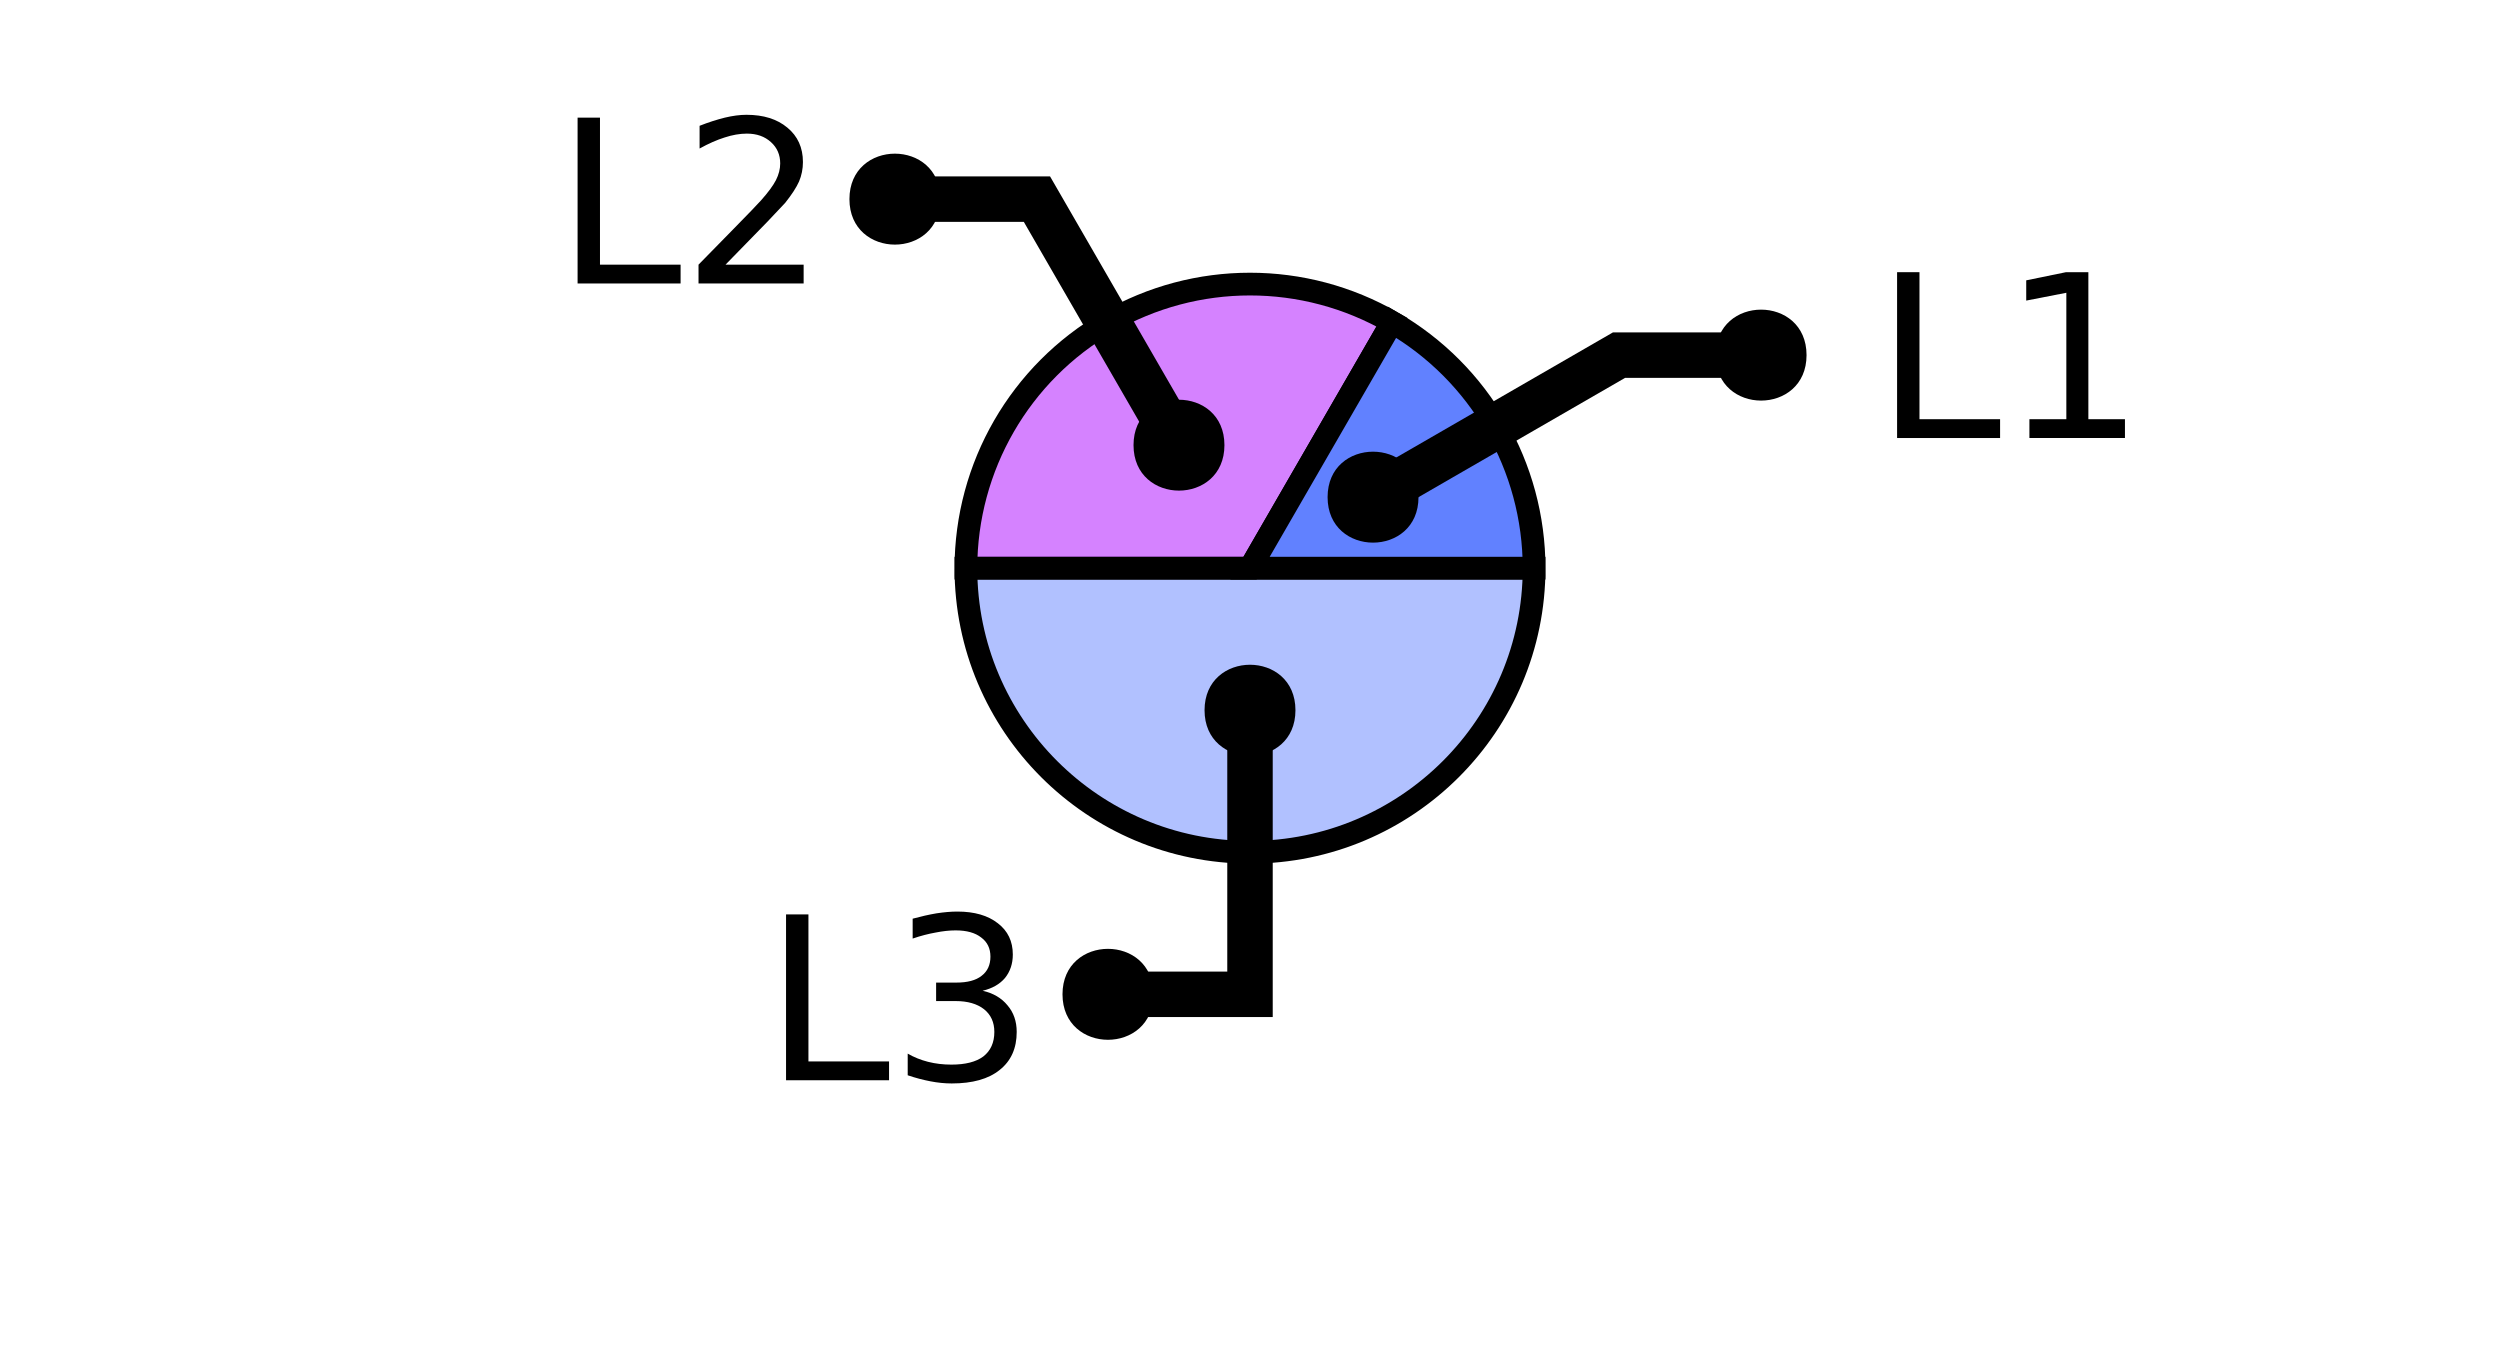
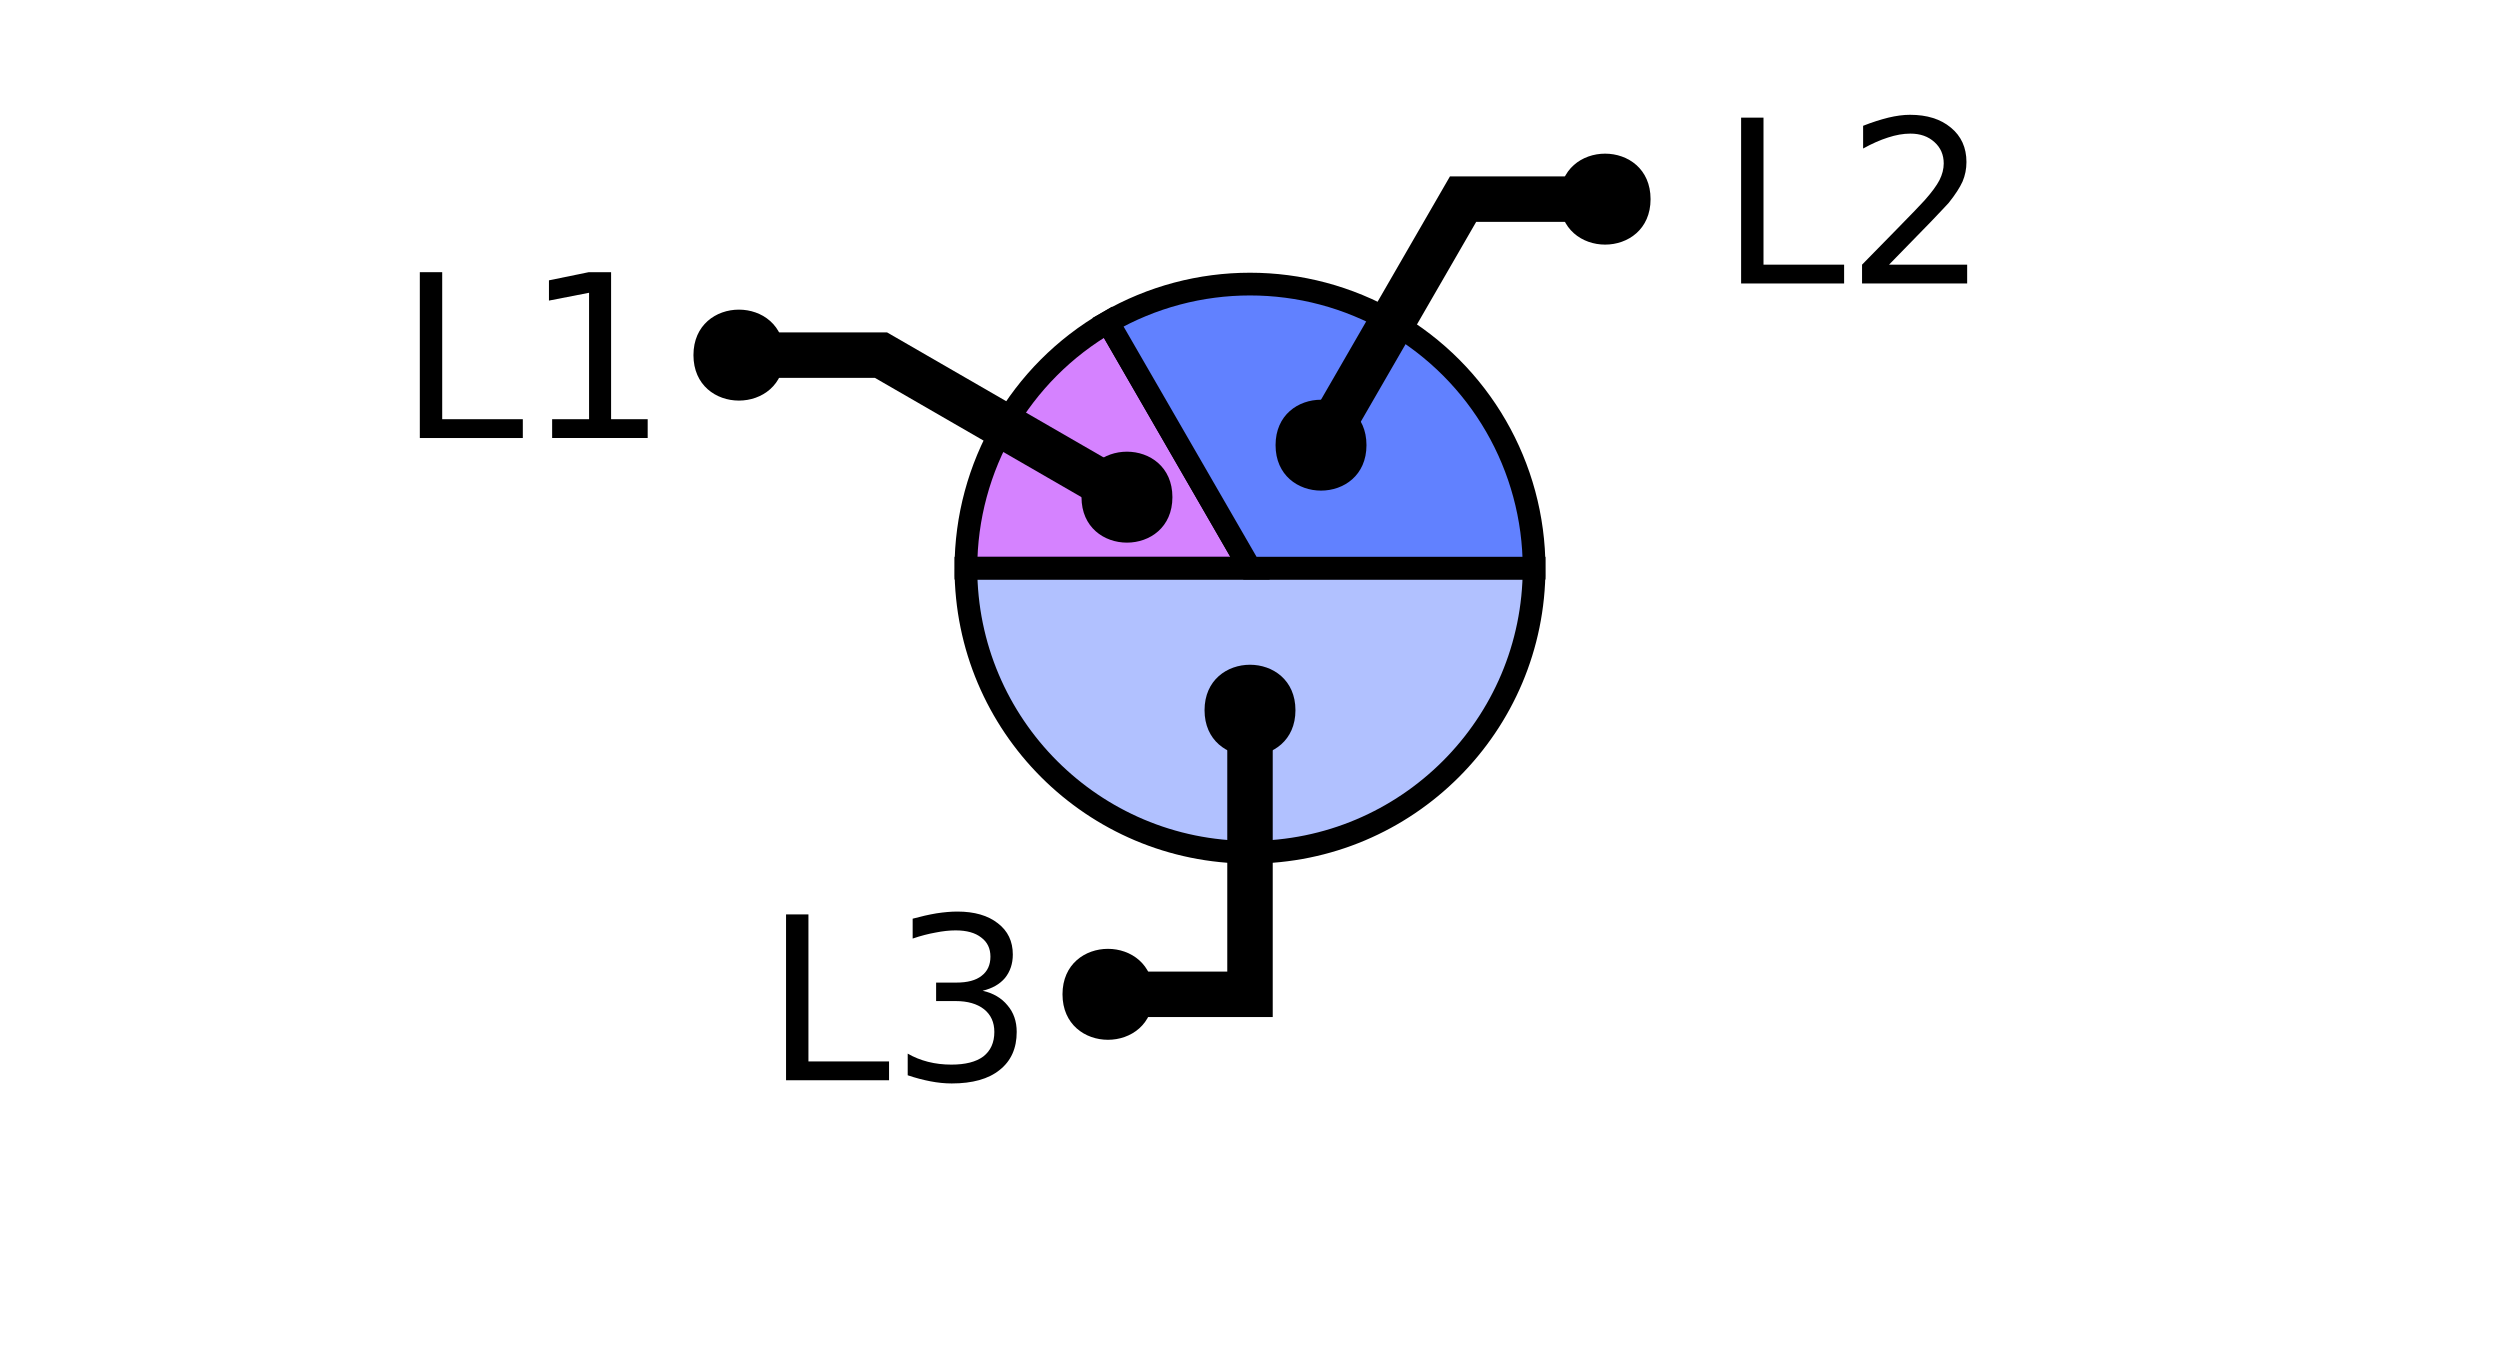
<svg xmlns="http://www.w3.org/2000/svg" xmlns:xlink="http://www.w3.org/1999/xlink" width="110pt" height="60pt" viewBox="0 0 110 60" version="1.1">
  <defs>
    <g>
      <symbol overflow="visible" id="glyph0-0">
        <path style="stroke:none;" d="M 0.5 1.766 L 0.5 -7.047 L 5.5 -7.047 L 5.5 1.766 Z M 1.062 1.219 L 4.938 1.219 L 4.938 -6.484 L 1.062 -6.484 Z M 1.062 1.219 " />
      </symbol>
      <symbol overflow="visible" id="glyph0-1">
        <path style="stroke:none;" d="M 0.984 -7.297 L 1.969 -7.297 L 1.969 -0.828 L 5.516 -0.828 L 5.516 0 L 0.984 0 Z M 0.984 -7.297 " />
      </symbol>
      <symbol overflow="visible" id="glyph0-2">
        <path style="stroke:none;" d="M 4.062 -3.938 C 4.531 -3.832 4.895 -3.617 5.156 -3.297 C 5.426 -2.984 5.562 -2.594 5.562 -2.125 C 5.562 -1.406 5.312 -0.848 4.812 -0.453 C 4.32 -0.055 3.617 0.141 2.703 0.141 C 2.398 0.141 2.086 0.109 1.766 0.047 C 1.441 -0.016 1.109 -0.102 0.766 -0.219 L 0.766 -1.172 C 1.035 -1.016 1.332 -0.895 1.656 -0.812 C 1.988 -0.727 2.332 -0.688 2.688 -0.688 C 3.301 -0.688 3.77 -0.805 4.094 -1.047 C 4.414 -1.297 4.578 -1.656 4.578 -2.125 C 4.578 -2.551 4.426 -2.883 4.125 -3.125 C 3.82 -3.363 3.406 -3.484 2.875 -3.484 L 2.016 -3.484 L 2.016 -4.297 L 2.906 -4.297 C 3.395 -4.297 3.766 -4.395 4.016 -4.594 C 4.273 -4.789 4.406 -5.07 4.406 -5.438 C 4.406 -5.801 4.27 -6.082 4 -6.281 C 3.738 -6.488 3.363 -6.594 2.875 -6.594 C 2.602 -6.594 2.312 -6.562 2 -6.5 C 1.688 -6.445 1.348 -6.359 0.984 -6.234 L 0.984 -7.109 C 1.359 -7.211 1.707 -7.289 2.031 -7.344 C 2.363 -7.395 2.672 -7.422 2.953 -7.422 C 3.703 -7.422 4.297 -7.25 4.734 -6.906 C 5.172 -6.57 5.391 -6.113 5.391 -5.531 C 5.391 -5.125 5.273 -4.781 5.047 -4.5 C 4.816 -4.227 4.488 -4.039 4.062 -3.938 Z M 4.062 -3.938 " />
      </symbol>
      <symbol overflow="visible" id="glyph0-3">
-         <path style="stroke:none;" d="M 1.922 -0.828 L 5.359 -0.828 L 5.359 0 L 0.734 0 L 0.734 -0.828 C 1.109 -1.211 1.617 -1.734 2.266 -2.391 C 2.91 -3.047 3.316 -3.469 3.484 -3.656 C 3.797 -4.008 4.016 -4.305 4.141 -4.547 C 4.266 -4.797 4.328 -5.039 4.328 -5.281 C 4.328 -5.664 4.191 -5.977 3.922 -6.219 C 3.648 -6.469 3.297 -6.594 2.859 -6.594 C 2.547 -6.594 2.219 -6.535 1.875 -6.422 C 1.539 -6.316 1.176 -6.156 0.781 -5.938 L 0.781 -6.938 C 1.176 -7.094 1.547 -7.211 1.891 -7.297 C 2.234 -7.379 2.551 -7.422 2.844 -7.422 C 3.594 -7.422 4.191 -7.234 4.641 -6.859 C 5.098 -6.484 5.328 -5.977 5.328 -5.344 C 5.328 -5.039 5.27 -4.754 5.156 -4.484 C 5.039 -4.223 4.836 -3.91 4.547 -3.547 C 4.461 -3.453 4.203 -3.176 3.766 -2.719 C 3.328 -2.27 2.711 -1.641 1.922 -0.828 Z M 1.922 -0.828 " />
+         <path style="stroke:none;" d="M 1.234 -0.828 L 2.859 -0.828 L 2.859 -6.391 L 1.094 -6.047 L 1.094 -6.938 L 2.844 -7.297 L 3.828 -7.297 L 3.828 -0.828 L 5.438 -0.828 L 5.438 0 L 1.234 0 Z M 1.234 -0.828 " />
      </symbol>
      <symbol overflow="visible" id="glyph0-4">
-         <path style="stroke:none;" d="M 1.234 -0.828 L 2.859 -0.828 L 2.859 -6.391 L 1.094 -6.047 L 1.094 -6.938 L 2.844 -7.297 L 3.828 -7.297 L 3.828 -0.828 L 5.438 -0.828 L 5.438 0 L 1.234 0 Z M 1.234 -0.828 " />
+         <path style="stroke:none;" d="M 1.922 -0.828 L 5.359 -0.828 L 5.359 0 L 0.734 0 L 0.734 -0.828 C 1.109 -1.211 1.617 -1.734 2.266 -2.391 C 2.91 -3.047 3.316 -3.469 3.484 -3.656 C 3.797 -4.008 4.016 -4.305 4.141 -4.547 C 4.266 -4.797 4.328 -5.039 4.328 -5.281 C 4.328 -5.664 4.191 -5.977 3.922 -6.219 C 3.648 -6.469 3.297 -6.594 2.859 -6.594 C 2.547 -6.594 2.219 -6.535 1.875 -6.422 C 1.539 -6.316 1.176 -6.156 0.781 -5.938 L 0.781 -6.938 C 1.176 -7.094 1.547 -7.211 1.891 -7.297 C 2.234 -7.379 2.551 -7.422 2.844 -7.422 C 3.594 -7.422 4.191 -7.234 4.641 -6.859 C 5.098 -6.484 5.328 -5.977 5.328 -5.344 C 5.328 -5.039 5.27 -4.754 5.156 -4.484 C 5.039 -4.223 4.836 -3.91 4.547 -3.547 C 4.461 -3.453 4.203 -3.176 3.766 -2.719 C 3.328 -2.27 2.711 -1.641 1.922 -0.828 Z M 1.922 -0.828 " />
      </symbol>
    </g>
    <clipPath id="clip1">
      <path d="M 28 10 L 82 10 L 82 50 L 28 50 Z M 28 10 " />
    </clipPath>
    <clipPath id="clip2">
-       <path d="M 32 0 L 106 0 L 106 50 L 32 50 Z M 32 0 " />
+       <path d="M 4 0 L 78 0 L 78 50 L 4 50 Z M 4 0 " />
    </clipPath>
  </defs>
  <g id="surface2">
    <path style=" stroke:none;fill-rule:nonzero;fill:rgb(38.039%,50.588%,100%);fill-opacity:0.49;" d="M 55 25 L 67.5 25 C 67.5 31.902 61.902 37.5 55 37.5 C 48.098 37.5 42.5 31.902 42.5 25 Z M 55 25 " />
    <g clip-path="url(#clip1)" clip-rule="nonzero">
      <path style="fill:none;stroke-width:1;stroke-linecap:butt;stroke-linejoin:miter;stroke:rgb(0%,0%,0%);stroke-opacity:1;stroke-miterlimit:10;" d="M 55 25 L 67.5 25 C 67.5 31.902 61.902 37.5 55 37.5 C 48.098 37.5 42.5 31.902 42.5 25 Z M 55 25 " />
    </g>
-     <path style="fill-rule:nonzero;fill:rgb(66.667%,0%,100%);fill-opacity:0.49;stroke-width:1;stroke-linecap:butt;stroke-linejoin:miter;stroke:rgb(0%,0%,0%);stroke-opacity:1;stroke-miterlimit:10;" d="M 55 25 L 42.5 25 C 42.5 20.535 44.883 16.406 48.75 14.176 C 52.617 11.941 57.383 11.941 61.25 14.176 Z M 55 25 " />
-     <path style="fill-rule:nonzero;fill:rgb(38.039%,50.588%,100%);fill-opacity:1;stroke-width:1;stroke-linecap:butt;stroke-linejoin:miter;stroke:rgb(0%,0%,0%);stroke-opacity:1;stroke-miterlimit:10;" d="M 55 25 L 61.25 14.176 C 65.117 16.406 67.5 20.535 67.5 25 Z M 55 25 " />
+     <path style="fill-rule:nonzero;fill:rgb(66.667%,0%,100%);fill-opacity:0.49;stroke-width:1;stroke-linecap:butt;stroke-linejoin:miter;stroke:rgb(0%,0%,0%);stroke-opacity:1;stroke-miterlimit:10;" d="M 55 25 L 42.5 25 C 42.5 20.535 44.883 16.406 48.75 14.176 Z M 55 25 " />
+     <path style="fill-rule:nonzero;fill:rgb(38.039%,50.588%,100%);fill-opacity:1;stroke-width:1;stroke-linecap:butt;stroke-linejoin:miter;stroke:rgb(0%,0%,0%);stroke-opacity:1;stroke-miterlimit:10;" d="M 55 25 L 48.75 14.176 C 52.617 11.941 57.383 11.941 61.25 14.176 C 65.117 16.406 67.5 20.535 67.5 25 Z M 55 25 " />
    <g style="fill:rgb(0%,0%,0%);fill-opacity:1;">
      <use xlink:href="#glyph0-1" x="33.602" y="47.531" />
      <use xlink:href="#glyph0-2" x="39.173" y="47.531" />
    </g>
    <path style="fill:none;stroke-width:2;stroke-linecap:butt;stroke-linejoin:miter;stroke:rgb(0%,0%,0%);stroke-opacity:1;stroke-miterlimit:10;" d="M 55 31.25 L 55 43.75 L 48.75 43.75 M 45.535 47.531 " />
    <path style=" stroke:none;fill-rule:nonzero;fill:rgb(0%,0%,0%);fill-opacity:1;" d="M 57 31.25 C 57 33.918 53 33.918 53 31.25 C 53 28.582 57 28.582 57 31.25 L 50.75 43.75 C 50.75 46.418 46.75 46.418 46.75 43.75 C 46.75 41.082 50.75 41.082 50.75 43.75 " />
    <g style="fill:rgb(0%,0%,0%);fill-opacity:1;">
-       <use xlink:href="#glyph0-1" x="24.43" y="12.473" />
-       <use xlink:href="#glyph0-3" x="30.001" y="12.473" />
-     </g>
-     <path style="fill:none;stroke-width:2;stroke-linecap:butt;stroke-linejoin:miter;stroke:rgb(0%,0%,0%);stroke-opacity:1;stroke-miterlimit:10;" d="M 51.875 19.586 L 45.625 8.762 L 39.375 8.762 M 36.363 12.473 " />
-     <path style=" stroke:none;fill-rule:nonzero;fill:rgb(0%,0%,0%);fill-opacity:1;" d="M 53.875 19.586 C 53.875 22.254 49.875 22.254 49.875 19.586 C 49.875 16.922 53.875 16.922 53.875 19.586 L 41.375 8.762 C 41.375 11.43 37.375 11.43 37.375 8.762 C 37.375 6.094 41.375 6.094 41.375 8.762 " />
-     <g style="fill:rgb(0%,0%,0%);fill-opacity:1;">
-       <use xlink:href="#glyph0-1" x="82.488" y="19.273" />
-       <use xlink:href="#glyph0-4" x="88.06" y="19.273" />
+       <use xlink:href="#glyph0-1" x="17.488" y="19.273" />
+       <use xlink:href="#glyph0-3" x="23.06" y="19.273" />
    </g>
    <g clip-path="url(#clip2)" clip-rule="nonzero">
-       <path style="fill:none;stroke-width:2;stroke-linecap:butt;stroke-linejoin:miter;stroke:rgb(0%,0%,0%);stroke-opacity:1;stroke-miterlimit:10;" d="M 60.414 21.875 L 71.238 15.625 L 77.488 15.625 M 94.422 19.273 " />
+       <path style="fill:none;stroke-width:2;stroke-linecap:butt;stroke-linejoin:miter;stroke:rgb(0%,0%,0%);stroke-opacity:1;stroke-miterlimit:10;" d="M 49.586 21.875 L 38.762 15.625 L 32.512 15.625 M 29.422 19.273 " />
    </g>
-     <path style=" stroke:none;fill-rule:nonzero;fill:rgb(0%,0%,0%);fill-opacity:1;" d="M 62.414 21.875 C 62.414 24.543 58.414 24.543 58.414 21.875 C 58.414 19.207 62.414 19.207 62.414 21.875 L 79.488 15.625 C 79.488 18.293 75.488 18.293 75.488 15.625 C 75.488 12.957 79.488 12.957 79.488 15.625 " />
+     <path style=" stroke:none;fill-rule:nonzero;fill:rgb(0%,0%,0%);fill-opacity:1;" d="M 51.586 21.875 C 51.586 24.543 47.586 24.543 47.586 21.875 C 47.586 19.207 51.586 19.207 51.586 21.875 L 34.512 15.625 C 34.512 18.293 30.512 18.293 30.512 15.625 C 30.512 12.957 34.512 12.957 34.512 15.625 " />
+     <g style="fill:rgb(0%,0%,0%);fill-opacity:1;">
+       <use xlink:href="#glyph0-1" x="75.625" y="12.473" />
+       <use xlink:href="#glyph0-4" x="81.196" y="12.473" />
+     </g>
+     <path style="fill:none;stroke-width:2;stroke-linecap:butt;stroke-linejoin:miter;stroke:rgb(0%,0%,0%);stroke-opacity:1;stroke-miterlimit:10;" d="M 58.125 19.586 L 64.375 8.762 L 70.625 8.762 M 87.559 12.473 " />
+     <path style=" stroke:none;fill-rule:nonzero;fill:rgb(0%,0%,0%);fill-opacity:1;" d="M 60.125 19.586 C 60.125 22.254 56.125 22.254 56.125 19.586 C 56.125 16.922 60.125 16.922 60.125 19.586 L 72.625 8.762 C 72.625 11.43 68.625 11.43 68.625 8.762 C 68.625 6.094 72.625 6.094 72.625 8.762 " />
  </g>
</svg>
